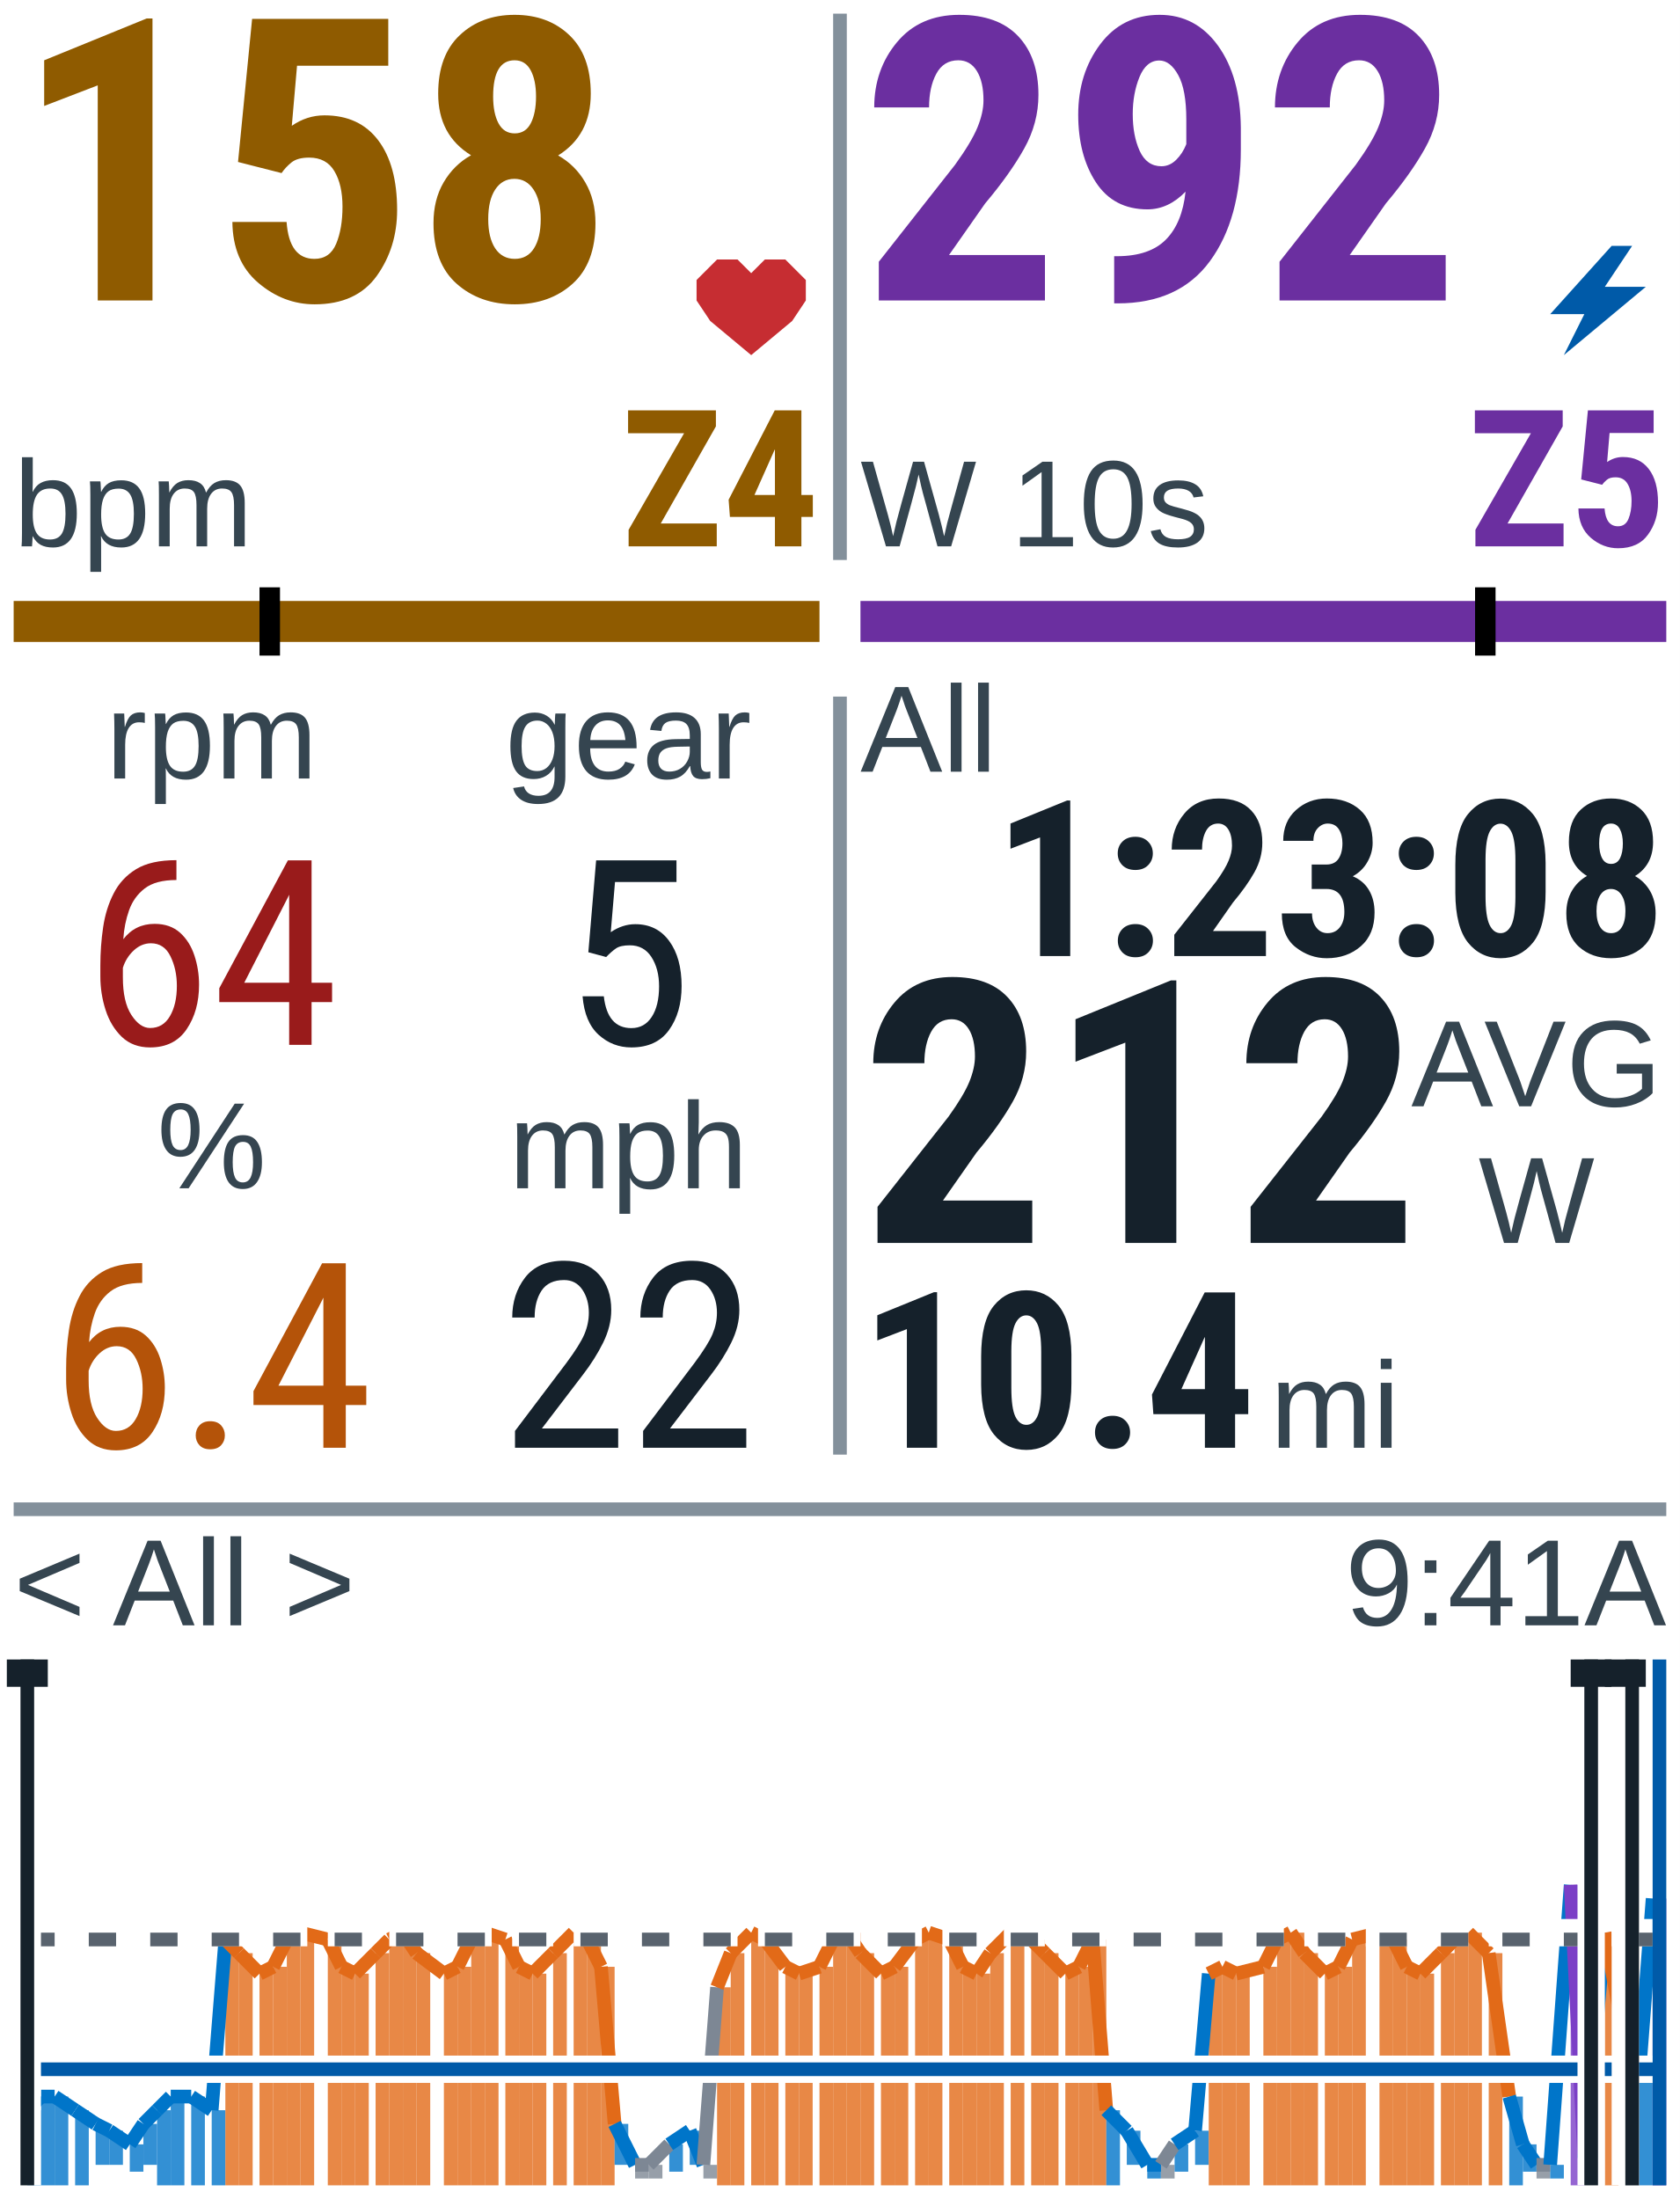
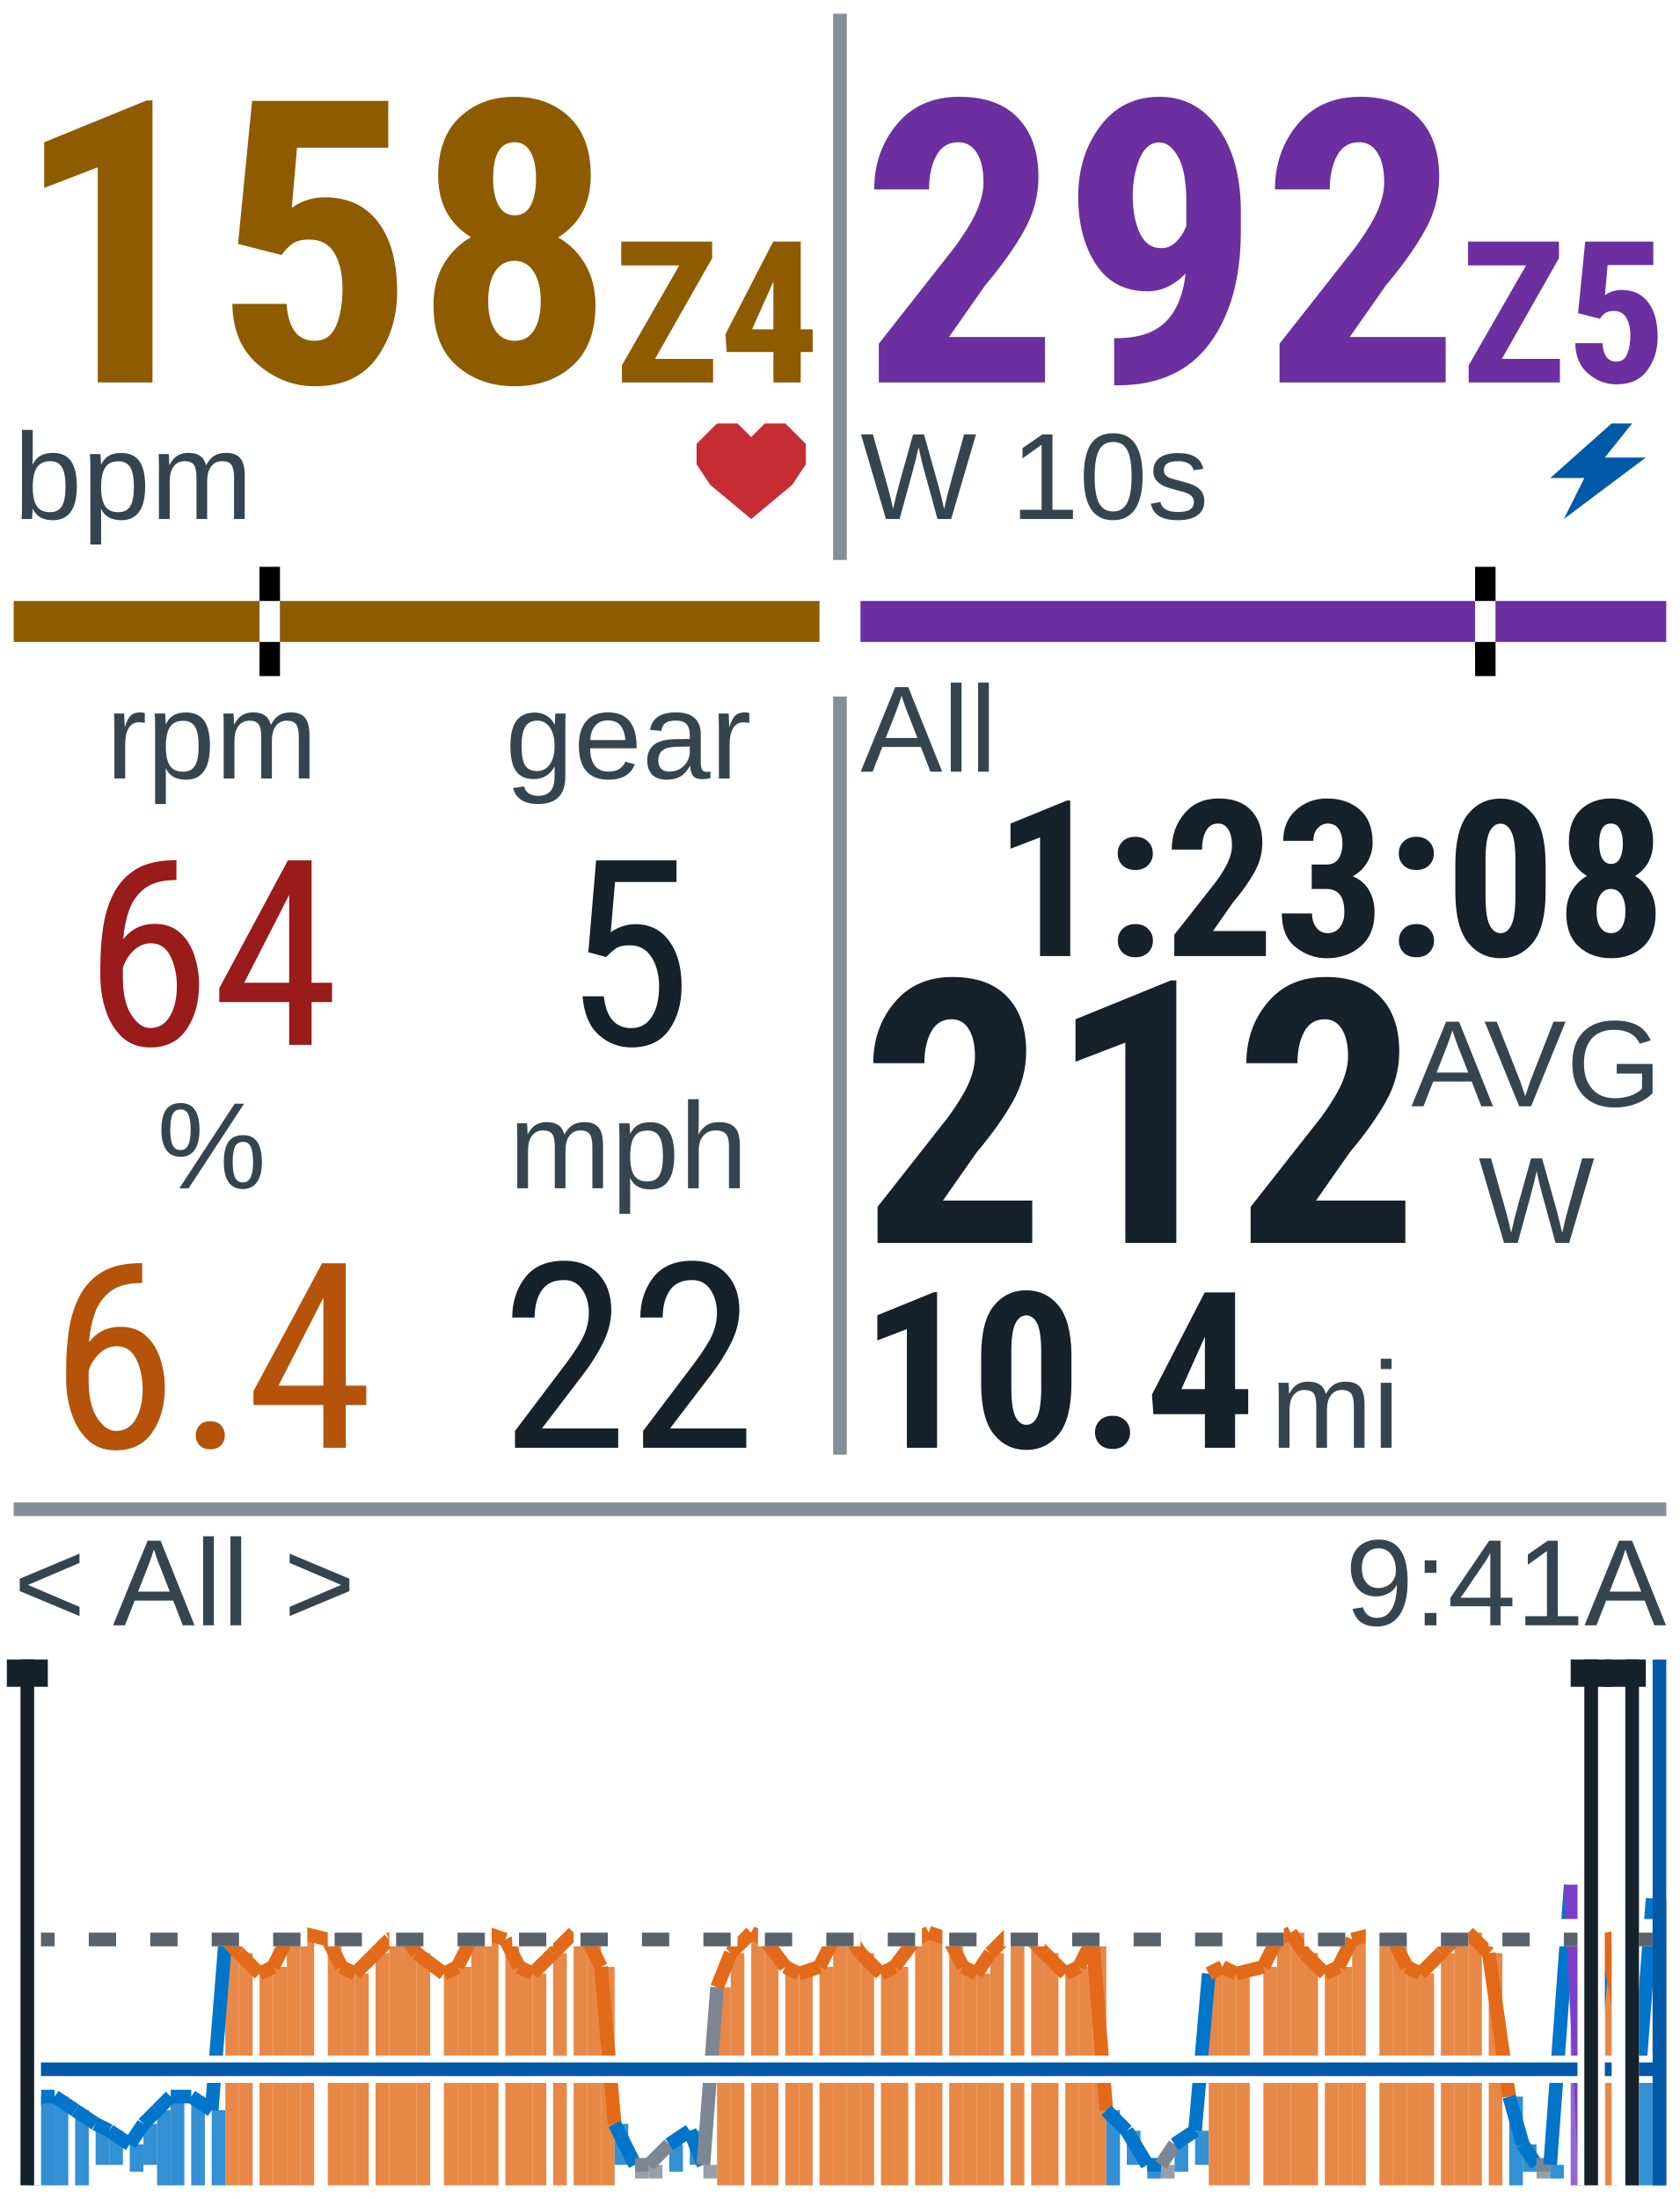
<svg xmlns="http://www.w3.org/2000/svg" width="246" height="322" viewBox="0 0 246 322" shape-rendering="geometricPrecision" text-rendering="geometricPrecision" role="img" aria-labelledby="title desc">
  <rect width="246" height="322" fill="white" />
  <rect x="122" y="2" width="2" height="80" fill="#83909B" />
-   <text x="2" y="44" font-family="'Roboto Condensed', Arial, sans-serif" font-size="58" font-weight="bold" text-anchor="start" fill="#8F5B00">158</text>
-   <text x="2" y="80" font-family="'DejaVu Sans Medium Condensed B', Arial, sans-serif" font-size="18" font-weight="normal" text-anchor="start" fill="#354550">bpm</text>
-   <text x="120" y="80" font-family="'Roboto Condensed', Arial, sans-serif" font-size="28" font-weight="bold" text-anchor="end" fill="#8F5B00">Z4</text>
+   <text x="2" y="56" font-family="'Roboto Condensed', Arial, sans-serif" font-size="58" font-weight="bold" text-anchor="start" fill="#8F5B00">158</text>
+   <text x="2" y="76" font-family="'DejaVu Sans Medium Condensed B', Arial, sans-serif" font-size="18" font-weight="normal" text-anchor="start" fill="#354550">bpm</text>
+   <text x="120" y="56" font-family="'Roboto Condensed', Arial, sans-serif" font-size="29" font-weight="bold" text-anchor="end" fill="#8F5B00">Z4</text>
  <rect x="2" y="88" width="118" height="6" fill="#8F5B00" />
-   <rect x="38" y="86" width="3" height="10" fill="#000000" id="heart-zone-position" />
-   <text x="126" y="44" font-family="'Roboto Condensed', Arial, sans-serif" font-size="58" font-weight="bold" text-anchor="start" fill="#6B2FA0" data-power-group="z6-z7" id="live-power-value">292</text>
-   <text x="126" y="80" font-family="'DejaVu Sans Medium Condensed B', Arial, sans-serif" font-size="18" font-weight="normal" text-anchor="start" fill="#354550" data-metric="live-power-average-window-label" id="live-power-unit">W 10s</text>
-   <text x="244" y="80" font-family="'Roboto Condensed', Arial, sans-serif" font-size="28" font-weight="bold" text-anchor="end" fill="#6B2FA0" data-power-group="z6-z7" id="live-power-zone">Z5</text>
+   <rect x="38" y="83" width="3" height="16" fill="#000000" id="heart-zone-position" />
+   <rect x="38" y="88" width="3" height="6" fill="white" id="heart-zone-position-inverse" />
+   <text x="126" y="56" font-family="'Roboto Condensed', Arial, sans-serif" font-size="58" font-weight="bold" text-anchor="start" fill="#6B2FA0" data-power-group="z6-z7" id="live-power-value">292</text>
+   <text x="126" y="76" font-family="'DejaVu Sans Medium Condensed B', Arial, sans-serif" font-size="18" font-weight="normal" text-anchor="start" fill="#354550" data-metric="live-power-average-window-label" id="live-power-unit">W 10s</text>
+   <text x="244" y="56" font-family="'Roboto Condensed', Arial, sans-serif" font-size="29" font-weight="bold" text-anchor="end" fill="#6B2FA0" data-power-group="z6-z7" id="live-power-zone">Z5</text>
  <rect x="126" y="88" width="118" height="6" fill="#6B2FA0" data-power-group="z6-z7" id="live-power-bar" />
-   <rect x="216" y="86" width="3" height="10" fill="#000000" id="power-zone-position" />
+   <rect x="216" y="83" width="3" height="16" fill="#000000" id="power-zone-position" />
+   <rect x="216" y="88" width="3" height="6" fill="white" id="power-zone-position-inverse" />
  <text x="31" y="153" font-family="'Roboto Condensed', Arial, sans-serif" font-size="38" font-weight="400" text-anchor="middle" fill="#991B1B" data-metric="current-cadence" data-color-rule="lt70-deep-red;gt100-deep-purple;otherwise-neutral">64</text>
  <rect x="122" y="102" width="2" height="111" fill="#83909B" />
  <text x="126" y="113" font-family="'DejaVu Sans Medium Condensed B', Arial, sans-serif" font-size="18" font-weight="normal" text-anchor="start" fill="#354550" id="stats-title">All</text>
  <text x="244" y="140" font-family="'Roboto Condensed', Arial, sans-serif" font-size="32" font-weight="bold" text-anchor="end" fill="#15212B" id="stats-time">1:23:08</text>
  <text x="126" y="182" font-family="'Roboto Condensed', Arial, sans-serif" font-size="54" font-weight="bold" text-anchor="start" fill="#15212B" data-metric="current-lap-average-power" id="stats-power">212</text>
  <rect x="2" y="220" width="242" height="2" fill="#83909B" />
-   <polygon points="110,40 108,38 105,38 102,41 102,44 104,47 110,52 116,47 118,44 118,41 115,38 112,38" fill="#C62D32" />
-   <polygon points="236,36 227,46 232,46 229,52 241,42 235,42 239,36" fill="#005AA8" />
+   <polygon points="110,64 108,62 105,62 102,65 102,68 104,71 110,76 116,71 118,68 118,65 115,62 112,62" fill="#C62D32" />
+   <polygon points="236,62 227,70 232,70 229,76 241,67 235,67 239,62" fill="#005AA8" />
  <text x="92" y="153" font-family="'Roboto Condensed', Arial, sans-serif" font-size="38" font-weight="400" text-anchor="middle" fill="#15212B" data-metric="rear-gear-index">5</text>
  <text x="92" y="174" font-size="18" font-family="'DejaVu Sans Medium Condensed B', Arial, sans-serif" text-anchor="middle" fill="#354550" font-weight="normal">mph</text>
  <text x="92" y="212" font-size="38" font-family="'Roboto Condensed', Arial, sans-serif" text-anchor="middle" fill="#15212B" font-weight="400" data-metric="current-speed-mph">22</text>
  <text x="126" y="212" font-family="'Roboto Condensed', Arial, sans-serif" font-size="32" text-anchor="start" fill="#15212B" font-weight="bold" data-metric="current-lap-distance" id="stats-distance">10.4</text>
  <text x="232" y="238" font-family="'DejaVu Sans Medium Condensed B', Arial, sans-serif" font-size="18" text-anchor="end" fill="#354550" data-metric="local-clock" font-weight="normal">9:41</text>
  <text x="31" y="212" font-family="'Roboto Condensed', Arial, sans-serif" font-size="38" text-anchor="middle" fill="#B45309" data-metric="current-estimated-grade" font-weight="400" data-color-rule="gt15-deep-purple;gt10-deep-red;gt5-orange;otherwise-neutral">6.4</text>
  <text x="2" y="238" font-family="'DejaVu Sans Medium Condensed B', Arial, sans-serif" font-size="18" text-anchor="start" fill="#354550" data-metric="history-window" font-weight="normal" id="chart-range">&lt; All &gt;</text>
  <text x="244" y="238" font-family="'DejaVu Sans Medium Condensed B', Arial, sans-serif" font-size="18" text-anchor="end" fill="#354550" data-metric="clock-half-day" data-am-label="A" data-pm-label="B" font-weight="normal">A</text>
  <text x="225" y="162" font-family="'DejaVu Sans Medium Condensed B', Arial, sans-serif" font-size="18" text-anchor="middle" fill="#354550" font-weight="normal">AVG</text>
  <text x="225" y="182" font-family="'DejaVu Sans Medium Condensed B', Arial, sans-serif" font-size="18" text-anchor="middle" fill="#354550" font-weight="normal">W</text>
  <text x="31" y="114" font-family="'DejaVu Sans Medium Condensed B', Arial, sans-serif" font-size="18" text-anchor="middle" fill="#354550" font-weight="normal">rpm</text>
  <text x="92" y="114" font-family="'DejaVu Sans Medium Condensed B', Arial, sans-serif" font-size="18" text-anchor="middle" fill="#354550" font-weight="normal">gear</text>
  <text x="31" y="174" font-family="'DejaVu Sans Medium Condensed B', Arial, sans-serif" font-size="18" text-anchor="middle" fill="#354550" font-weight="normal">%</text>
  <rect x="4" y="309" width="2" height="11" fill="#0075C9" fill-opacity="0.80" data-zone="Z2" data-watts="169.38" />
  <rect x="6" y="307" width="2" height="13" fill="#0075C9" fill-opacity="0.80" data-zone="Z2" data-watts="175.69" />
  <rect x="8" y="307" width="2" height="13" fill="#0075C9" fill-opacity="0.80" data-zone="Z2" data-watts="176.01" />
  <rect x="11" y="309" width="2" height="11" fill="#0075C9" fill-opacity="0.80" data-zone="Z2" data-watts="170.15" />
  <rect x="14" y="311" width="2" height="6" fill="#0075C9" fill-opacity="0.80" data-zone="Z2" data-watts="161.41" />
  <rect x="16" y="312" width="2" height="5" fill="#0075C9" fill-opacity="0.80" data-zone="Z2" data-watts="154.68" />
  <rect x="19" y="314" width="2" height="4" fill="#0075C9" fill-opacity="0.80" data-zone="Z2" data-watts="153.73" />
  <rect x="21" y="311" width="2" height="6" fill="#0075C9" fill-opacity="0.80" data-zone="Z2" data-watts="159.1" />
  <rect x="23" y="309" width="2" height="11" fill="#0075C9" fill-opacity="0.80" data-zone="Z2" data-watts="167.78" />
  <rect x="25" y="307" width="2" height="13" fill="#0075C9" fill-opacity="0.80" data-zone="Z2" data-watts="174.9" />
  <rect x="28" y="307" width="2" height="13" fill="#0075C9" fill-opacity="0.80" data-zone="Z2" data-watts="176.47" />
  <rect x="31" y="309" width="2" height="11" fill="#0075C9" fill-opacity="0.80" data-zone="Z2" data-watts="171.61" />
  <rect x="33" y="284" width="2" height="36" fill="#E26A18" fill-opacity="0.80" data-zone="Z4" data-watts="246.47" />
  <rect x="35" y="286" width="2" height="34" fill="#E26A18" fill-opacity="0.80" data-zone="Z4" data-watts="242.41" />
  <rect x="38" y="289" width="2" height="31" fill="#E26A18" fill-opacity="0.80" data-zone="Z4" data-watts="234.37" />
  <rect x="40" y="288" width="2" height="32" fill="#E26A18" fill-opacity="0.80" data-zone="Z4" data-watts="235.5" />
  <rect x="42" y="284" width="2" height="36" fill="#E26A18" fill-opacity="0.80" data-zone="Z4" data-watts="244.44" />
  <rect x="44" y="283" width="2" height="37" fill="#E26A18" fill-opacity="0.80" data-zone="Z4" data-watts="250.44" />
  <rect x="48" y="284" width="2" height="36" fill="#E26A18" fill-opacity="0.80" data-zone="Z4" data-watts="246.31" />
  <rect x="50" y="288" width="2" height="32" fill="#E26A18" fill-opacity="0.80" data-zone="Z4" data-watts="237.0" />
  <rect x="52" y="289" width="2" height="31" fill="#E26A18" fill-opacity="0.80" data-zone="Z4" data-watts="233.7" />
  <rect x="55" y="286" width="2" height="34" fill="#E26A18" fill-opacity="0.80" data-zone="Z4" data-watts="240.37" />
  <rect x="57" y="284" width="2" height="36" fill="#E26A18" fill-opacity="0.80" data-zone="Z4" data-watts="249.0" />
  <rect x="59" y="283" width="2" height="37" fill="#E26A18" fill-opacity="0.80" data-zone="Z4" data-watts="249.22" />
  <rect x="61" y="286" width="2" height="34" fill="#E26A18" fill-opacity="0.80" data-zone="Z4" data-watts="240.77" />
  <rect x="65" y="289" width="2" height="31" fill="#E26A18" fill-opacity="0.80" data-zone="Z4" data-watts="233.79" />
  <rect x="67" y="288" width="2" height="32" fill="#E26A18" fill-opacity="0.80" data-zone="Z4" data-watts="236.68" />
  <rect x="69" y="284" width="2" height="36" fill="#E26A18" fill-opacity="0.80" data-zone="Z4" data-watts="245.96" />
  <rect x="71" y="283" width="2" height="37" fill="#E26A18" fill-opacity="0.80" data-zone="Z4" data-watts="250.48" />
  <rect x="74" y="284" width="2" height="36" fill="#E26A18" fill-opacity="0.80" data-zone="Z4" data-watts="244.82" />
  <rect x="76" y="288" width="2" height="32" fill="#E26A18" fill-opacity="0.80" data-zone="Z4" data-watts="235.77" />
  <rect x="78" y="289" width="2" height="31" fill="#E26A18" fill-opacity="0.80" data-zone="Z4" data-watts="234.21" />
  <rect x="81" y="286" width="2" height="34" fill="#E26A18" fill-opacity="0.80" data-zone="Z4" data-watts="242.01" />
  <rect x="84" y="283" width="2" height="37" fill="#E26A18" fill-opacity="0.80" data-zone="Z4" data-watts="249.8" />
  <rect x="86" y="284" width="2" height="36" fill="#E26A18" fill-opacity="0.80" data-zone="Z4" data-watts="248.22" />
  <rect x="88" y="288" width="2" height="32" fill="#E26A18" fill-opacity="0.80" data-zone="Z4" data-watts="239.17" />
  <rect x="90" y="311" width="2" height="6" fill="#0075C9" fill-opacity="0.80" data-zone="Z2" data-watts="162.24" />
  <rect x="93" y="317" width="2" height="2" fill="#7D8794" fill-opacity="0.80" data-zone="Z1" data-watts="136.89" />
  <rect x="95" y="317" width="2" height="2" fill="#7D8794" fill-opacity="0.80" data-zone="Z1" data-watts="134.61" />
  <rect x="98" y="314" width="2" height="4" fill="#0075C9" fill-opacity="0.80" data-zone="Z2" data-watts="153.91" />
  <rect x="101" y="312" width="2" height="5" fill="#0075C9" fill-opacity="0.80" data-zone="Z2" data-watts="154.71" />
  <rect x="103" y="317" width="2" height="2" fill="#7D8794" fill-opacity="0.80" data-zone="Z1" data-watts="135.35" />
  <rect x="105" y="291" width="2" height="29" fill="#E26A18" fill-opacity="0.80" data-zone="Z4" data-watts="226.43" />
  <rect x="107" y="286" width="2" height="34" fill="#E26A18" fill-opacity="0.80" data-zone="Z4" data-watts="243.64" />
  <rect x="110" y="283" width="2" height="37" fill="#E26A18" fill-opacity="0.80" data-zone="Z4" data-watts="250.31" />
  <rect x="112" y="284" width="2" height="36" fill="#E26A18" fill-opacity="0.80" data-zone="Z4" data-watts="246.99" />
  <rect x="115" y="288" width="2" height="32" fill="#E26A18" fill-opacity="0.80" data-zone="Z4" data-watts="237.68" />
  <rect x="117" y="289" width="2" height="31" fill="#E26A18" fill-opacity="0.80" data-zone="Z4" data-watts="233.56" />
  <rect x="120" y="288" width="2" height="32" fill="#E26A18" fill-opacity="0.80" data-zone="Z4" data-watts="239.58" />
  <rect x="122" y="284" width="2" height="36" fill="#E26A18" fill-opacity="0.80" data-zone="Z4" data-watts="248.51" />
  <rect x="124" y="283" width="2" height="37" fill="#E26A18" fill-opacity="0.80" data-zone="Z4" data-watts="249.62" />
  <rect x="126" y="286" width="2" height="34" fill="#E26A18" fill-opacity="0.80" data-zone="Z4" data-watts="241.58" />
  <rect x="129" y="289" width="2" height="31" fill="#E26A18" fill-opacity="0.80" data-zone="Z4" data-watts="234.04" />
  <rect x="131" y="288" width="2" height="32" fill="#E26A18" fill-opacity="0.80" data-zone="Z4" data-watts="236.07" />
  <rect x="134" y="284" width="2" height="36" fill="#E26A18" fill-opacity="0.80" data-zone="Z4" data-watts="245.22" />
  <rect x="136" y="283" width="2" height="37" fill="#E26A18" fill-opacity="0.80" data-zone="Z4" data-watts="250.5" />
  <rect x="139" y="284" width="2" height="36" fill="#E26A18" fill-opacity="0.80" data-zone="Z4" data-watts="245.57" />
  <rect x="141" y="288" width="2" height="32" fill="#E26A18" fill-opacity="0.80" data-zone="Z4" data-watts="236.35" />
  <rect x="143" y="289" width="2" height="31" fill="#E26A18" fill-opacity="0.80" data-zone="Z4" data-watts="233.92" />
  <rect x="145" y="286" width="2" height="34" fill="#E26A18" fill-opacity="0.80" data-zone="Z4" data-watts="241.19" />
  <rect x="148" y="283" width="2" height="37" fill="#E26A18" fill-opacity="0.80" data-zone="Z4" data-watts="249.44" />
  <rect x="151" y="284" width="2" height="36" fill="#E26A18" fill-opacity="0.80" data-zone="Z4" data-watts="248.75" />
  <rect x="153" y="286" width="2" height="34" fill="#E26A18" fill-opacity="0.80" data-zone="Z4" data-watts="239.95" />
  <rect x="156" y="289" width="2" height="31" fill="#E26A18" fill-opacity="0.80" data-zone="Z4" data-watts="233.61" />
  <rect x="158" y="288" width="2" height="32" fill="#E26A18" fill-opacity="0.80" data-zone="Z4" data-watts="237.35" />
  <rect x="160" y="284" width="2" height="36" fill="#E26A18" fill-opacity="0.80" data-zone="Z4" data-watts="246.67" />
  <rect x="162" y="309" width="2" height="11" fill="#0075C9" fill-opacity="0.80" data-zone="Z2" data-watts="166.24" />
  <rect x="165" y="312" width="2" height="5" fill="#0075C9" fill-opacity="0.80" data-zone="Z2" data-watts="158.1" />
  <rect x="168" y="317" width="2" height="2" fill="#0075C9" fill-opacity="0.80" data-zone="Z2" data-watts="141.51" />
  <rect x="170" y="317" width="2" height="2" fill="#7D8794" fill-opacity="0.80" data-zone="Z1" data-watts="132.17" />
  <rect x="172" y="314" width="2" height="4" fill="#0075C9" fill-opacity="0.80" data-zone="Z2" data-watts="149.47" />
  <rect x="175" y="312" width="2" height="5" fill="#0075C9" fill-opacity="0.80" data-zone="Z2" data-watts="157.49" />
  <rect x="177" y="289" width="2" height="31" fill="#E26A18" fill-opacity="0.80" data-zone="Z4" data-watts="230.69" />
  <rect x="179" y="288" width="2" height="32" fill="#E26A18" fill-opacity="0.80" data-zone="Z4" data-watts="238.4" />
  <rect x="181" y="289" width="2" height="31" fill="#E26A18" fill-opacity="0.80" data-zone="Z4" data-watts="233.5" />
  <rect x="185" y="288" width="2" height="32" fill="#E26A18" fill-opacity="0.80" data-zone="Z4" data-watts="238.81" />
  <rect x="187" y="284" width="2" height="36" fill="#E26A18" fill-opacity="0.80" data-zone="Z4" data-watts="247.95" />
  <rect x="189" y="283" width="2" height="37" fill="#E26A18" fill-opacity="0.80" data-zone="Z4" data-watts="249.95" />
  <rect x="191" y="286" width="2" height="34" fill="#E26A18" fill-opacity="0.80" data-zone="Z4" data-watts="242.39" />
  <rect x="194" y="289" width="2" height="31" fill="#E26A18" fill-opacity="0.80" data-zone="Z4" data-watts="234.37" />
  <rect x="196" y="288" width="2" height="32" fill="#E26A18" fill-opacity="0.80" data-zone="Z4" data-watts="235.51" />
  <rect x="198" y="284" width="2" height="36" fill="#E26A18" fill-opacity="0.80" data-zone="Z4" data-watts="244.45" />
  <rect x="202" y="283" width="2" height="37" fill="#E26A18" fill-opacity="0.80" data-zone="Z4" data-watts="250.44" />
  <rect x="204" y="284" width="2" height="36" fill="#E26A18" fill-opacity="0.80" data-zone="Z4" data-watts="246.29" />
  <rect x="206" y="288" width="2" height="32" fill="#E26A18" fill-opacity="0.80" data-zone="Z4" data-watts="236.99" />
  <rect x="208" y="289" width="2" height="31" fill="#E26A18" fill-opacity="0.80" data-zone="Z4" data-watts="233.7" />
  <rect x="211" y="286" width="2" height="34" fill="#E26A18" fill-opacity="0.80" data-zone="Z4" data-watts="240.39" />
  <rect x="213" y="284" width="2" height="36" fill="#E26A18" fill-opacity="0.80" data-zone="Z4" data-watts="249.01" />
  <rect x="215" y="283" width="2" height="37" fill="#E26A18" fill-opacity="0.80" data-zone="Z4" data-watts="249.21" />
  <rect x="218" y="286" width="2" height="34" fill="#E26A18" fill-opacity="0.80" data-zone="Z4" data-watts="240.75" />
  <rect x="221" y="307" width="2" height="13" fill="#0075C9" fill-opacity="0.80" data-zone="Z2" data-watts="174.4" />
  <rect x="223" y="314" width="2" height="4" fill="#0075C9" fill-opacity="0.80" data-zone="Z2" data-watts="150.58" />
  <rect x="225" y="317" width="2" height="2" fill="#7D8794" fill-opacity="0.80" data-zone="Z1" data-watts="132.57" />
  <rect x="227" y="317" width="2" height="2" fill="#0075C9" fill-opacity="0.80" data-zone="Z2" data-watts="140.37" />
  <rect x="230" y="276" width="2" height="44" fill="#7B3FC6" fill-opacity="0.80" data-zone="Z5" data-watts="271.78" />
  <rect x="232" y="316" width="2" height="3" fill="#0075C9" fill-opacity="0.80" data-zone="Z2" data-watts="149.12" />
  <rect x="235" y="283" width="2" height="37" fill="#E26A18" fill-opacity="0.80" data-zone="Z4" data-watts="251.78" />
  <rect x="238" y="299" width="2" height="21" fill="#7D8794" fill-opacity="0.80" data-zone="Z3" data-watts="200.01" />
  <rect x="240" y="304" width="2" height="16" fill="#0075C9" fill-opacity="0.80" data-zone="Z2" data-watts="184.87" />
  <rect x="242" y="278" width="2" height="42" fill="#7B3FC6" fill-opacity="0.80" data-zone="Z5" data-watts="263.39" />
  <polyline points="4,309 6,307" fill="none" stroke="#0075C9" stroke-width="2" />
  <polyline points="6,307 8,307" fill="none" stroke="#0075C9" stroke-width="2" />
  <polyline points="8,307 11,309" fill="none" stroke="#0075C9" stroke-width="2" />
  <polyline points="11,309 14,311" fill="none" stroke="#0075C9" stroke-width="2" />
  <polyline points="14,311 16,312" fill="none" stroke="#0075C9" stroke-width="2" />
  <polyline points="16,312 19,314" fill="none" stroke="#0075C9" stroke-width="2" />
  <polyline points="19,314 21,311" fill="none" stroke="#0075C9" stroke-width="2" />
  <polyline points="21,311 23,309" fill="none" stroke="#0075C9" stroke-width="2" />
  <polyline points="23,309 25,307" fill="none" stroke="#0075C9" stroke-width="2" />
  <polyline points="25,307 28,307" fill="none" stroke="#0075C9" stroke-width="2" />
  <polyline points="28,307 31,309" fill="none" stroke="#0075C9" stroke-width="2" />
  <polyline points="31,309 33,284" fill="none" stroke="#0075C9" stroke-width="2" />
  <polyline points="33,284 35,286" fill="none" stroke="#E26A18" stroke-width="2" />
  <polyline points="35,286 38,289" fill="none" stroke="#E26A18" stroke-width="2" />
  <polyline points="38,289 40,288" fill="none" stroke="#E26A18" stroke-width="2" />
  <polyline points="40,288 42,284" fill="none" stroke="#E26A18" stroke-width="2" />
  <polyline points="42,284 44,283" fill="none" stroke="#E26A18" stroke-width="2" />
  <polyline points="44,283 48,284" fill="none" stroke="#E26A18" stroke-width="2" />
  <polyline points="48,284 50,288" fill="none" stroke="#E26A18" stroke-width="2" />
  <polyline points="50,288 52,289" fill="none" stroke="#E26A18" stroke-width="2" />
  <polyline points="52,289 55,286" fill="none" stroke="#E26A18" stroke-width="2" />
  <polyline points="55,286 57,284" fill="none" stroke="#E26A18" stroke-width="2" />
  <polyline points="57,284 59,283" fill="none" stroke="#E26A18" stroke-width="2" />
  <polyline points="59,283 61,286" fill="none" stroke="#E26A18" stroke-width="2" />
  <polyline points="61,286 65,289" fill="none" stroke="#E26A18" stroke-width="2" />
  <polyline points="65,289 67,288" fill="none" stroke="#E26A18" stroke-width="2" />
  <polyline points="67,288 69,284" fill="none" stroke="#E26A18" stroke-width="2" />
  <polyline points="69,284 71,283" fill="none" stroke="#E26A18" stroke-width="2" />
  <polyline points="71,283 74,284" fill="none" stroke="#E26A18" stroke-width="2" />
  <polyline points="74,284 76,288" fill="none" stroke="#E26A18" stroke-width="2" />
  <polyline points="76,288 78,289" fill="none" stroke="#E26A18" stroke-width="2" />
  <polyline points="78,289 81,286" fill="none" stroke="#E26A18" stroke-width="2" />
  <polyline points="81,286 84,283" fill="none" stroke="#E26A18" stroke-width="2" />
  <polyline points="84,283 86,284" fill="none" stroke="#E26A18" stroke-width="2" />
  <polyline points="86,284 88,288" fill="none" stroke="#E26A18" stroke-width="2" />
  <polyline points="88,288 90,311" fill="none" stroke="#E26A18" stroke-width="2" />
  <polyline points="90,311 93,317" fill="none" stroke="#0075C9" stroke-width="2" />
  <polyline points="93,317 95,317" fill="none" stroke="#7D8794" stroke-width="2" />
  <polyline points="95,317 98,314" fill="none" stroke="#7D8794" stroke-width="2" />
  <polyline points="98,314 101,312" fill="none" stroke="#0075C9" stroke-width="2" />
  <polyline points="101,312 103,317" fill="none" stroke="#0075C9" stroke-width="2" />
  <polyline points="103,317 105,291" fill="none" stroke="#7D8794" stroke-width="2" />
  <polyline points="105,291 107,286" fill="none" stroke="#E26A18" stroke-width="2" />
  <polyline points="107,286 110,283" fill="none" stroke="#E26A18" stroke-width="2" />
  <polyline points="110,283 112,284" fill="none" stroke="#E26A18" stroke-width="2" />
  <polyline points="112,284 115,288" fill="none" stroke="#E26A18" stroke-width="2" />
  <polyline points="115,288 117,289" fill="none" stroke="#E26A18" stroke-width="2" />
  <polyline points="117,289 120,288" fill="none" stroke="#E26A18" stroke-width="2" />
  <polyline points="120,288 122,284" fill="none" stroke="#E26A18" stroke-width="2" />
  <polyline points="122,284 124,283" fill="none" stroke="#E26A18" stroke-width="2" />
  <polyline points="124,283 126,286" fill="none" stroke="#E26A18" stroke-width="2" />
  <polyline points="126,286 129,289" fill="none" stroke="#E26A18" stroke-width="2" />
  <polyline points="129,289 131,288" fill="none" stroke="#E26A18" stroke-width="2" />
  <polyline points="131,288 134,284" fill="none" stroke="#E26A18" stroke-width="2" />
  <polyline points="134,284 136,283" fill="none" stroke="#E26A18" stroke-width="2" />
  <polyline points="136,283 139,284" fill="none" stroke="#E26A18" stroke-width="2" />
  <polyline points="139,284 141,288" fill="none" stroke="#E26A18" stroke-width="2" />
  <polyline points="141,288 143,289" fill="none" stroke="#E26A18" stroke-width="2" />
  <polyline points="143,289 145,286" fill="none" stroke="#E26A18" stroke-width="2" />
  <polyline points="145,286 148,283" fill="none" stroke="#E26A18" stroke-width="2" />
  <polyline points="148,283 151,284" fill="none" stroke="#E26A18" stroke-width="2" />
  <polyline points="151,284 153,286" fill="none" stroke="#E26A18" stroke-width="2" />
  <polyline points="153,286 156,289" fill="none" stroke="#E26A18" stroke-width="2" />
  <polyline points="156,289 158,288" fill="none" stroke="#E26A18" stroke-width="2" />
  <polyline points="158,288 160,284" fill="none" stroke="#E26A18" stroke-width="2" />
  <polyline points="160,284 162,309" fill="none" stroke="#E26A18" stroke-width="2" />
  <polyline points="162,309 165,312" fill="none" stroke="#0075C9" stroke-width="2" />
  <polyline points="165,312 168,317" fill="none" stroke="#0075C9" stroke-width="2" />
  <polyline points="168,317 170,317" fill="none" stroke="#0075C9" stroke-width="2" />
  <polyline points="170,317 172,314" fill="none" stroke="#7D8794" stroke-width="2" />
  <polyline points="172,314 175,312" fill="none" stroke="#0075C9" stroke-width="2" />
  <polyline points="175,312 177,289" fill="none" stroke="#0075C9" stroke-width="2" />
  <polyline points="177,289 179,288" fill="none" stroke="#E26A18" stroke-width="2" />
  <polyline points="179,288 181,289" fill="none" stroke="#E26A18" stroke-width="2" />
  <polyline points="181,289 185,288" fill="none" stroke="#E26A18" stroke-width="2" />
  <polyline points="185,288 187,284" fill="none" stroke="#E26A18" stroke-width="2" />
  <polyline points="187,284 189,283" fill="none" stroke="#E26A18" stroke-width="2" />
  <polyline points="189,283 191,286" fill="none" stroke="#E26A18" stroke-width="2" />
  <polyline points="191,286 194,289" fill="none" stroke="#E26A18" stroke-width="2" />
  <polyline points="194,289 196,288" fill="none" stroke="#E26A18" stroke-width="2" />
  <polyline points="196,288 198,284" fill="none" stroke="#E26A18" stroke-width="2" />
  <polyline points="198,284 202,283" fill="none" stroke="#E26A18" stroke-width="2" />
  <polyline points="202,283 204,284" fill="none" stroke="#E26A18" stroke-width="2" />
  <polyline points="204,284 206,288" fill="none" stroke="#E26A18" stroke-width="2" />
  <polyline points="206,288 208,289" fill="none" stroke="#E26A18" stroke-width="2" />
  <polyline points="208,289 211,286" fill="none" stroke="#E26A18" stroke-width="2" />
  <polyline points="211,286 213,284" fill="none" stroke="#E26A18" stroke-width="2" />
  <polyline points="213,284 215,283" fill="none" stroke="#E26A18" stroke-width="2" />
  <polyline points="215,283 218,286" fill="none" stroke="#E26A18" stroke-width="2" />
  <polyline points="218,286 221,307" fill="none" stroke="#E26A18" stroke-width="2" />
  <polyline points="221,307 223,314" fill="none" stroke="#0075C9" stroke-width="2" />
  <polyline points="223,314 225,317" fill="none" stroke="#0075C9" stroke-width="2" />
  <polyline points="225,317 227,317" fill="none" stroke="#7D8794" stroke-width="2" />
  <polyline points="227,317 230,276" fill="none" stroke="#0075C9" stroke-width="2" />
  <polyline points="230,276 232,316" fill="none" stroke="#7B3FC6" stroke-width="2" />
  <polyline points="232,316 235,283" fill="none" stroke="#0075C9" stroke-width="2" />
  <polyline points="235,283 238,299" fill="none" stroke="#E26A18" stroke-width="2" />
  <polyline points="238,299 240,304" fill="none" stroke="#7D8794" stroke-width="2" />
  <polyline points="240,304 242,278" fill="none" stroke="#0075C9" stroke-width="2" />
  <rect x="3" y="281" width="6" height="4" fill="white" />
  <rect x="4" y="283" width="4" height="2" fill="#59636E" />
  <rect x="12" y="281" width="6" height="4" fill="white" />
  <rect x="13" y="283" width="4" height="2" fill="#59636E" />
  <rect x="21" y="281" width="6" height="4" fill="white" />
  <rect x="22" y="283" width="4" height="2" fill="#59636E" />
  <rect x="30" y="281" width="6" height="4" fill="white" />
  <rect x="31" y="283" width="4" height="2" fill="#59636E" />
  <rect x="39" y="281" width="6" height="4" fill="white" />
  <rect x="40" y="283" width="4" height="2" fill="#59636E" />
  <rect x="48" y="281" width="6" height="4" fill="white" />
  <rect x="49" y="283" width="4" height="2" fill="#59636E" />
  <rect x="57" y="281" width="6" height="4" fill="white" />
  <rect x="58" y="283" width="4" height="2" fill="#59636E" />
  <rect x="66" y="281" width="6" height="4" fill="white" />
  <rect x="67" y="283" width="4" height="2" fill="#59636E" />
  <rect x="75" y="281" width="6" height="4" fill="white" />
  <rect x="76" y="283" width="4" height="2" fill="#59636E" />
  <rect x="84" y="281" width="6" height="4" fill="white" />
  <rect x="85" y="283" width="4" height="2" fill="#59636E" />
  <rect x="93" y="281" width="6" height="4" fill="white" />
  <rect x="94" y="283" width="4" height="2" fill="#59636E" />
  <rect x="102" y="281" width="6" height="4" fill="white" />
  <rect x="103" y="283" width="4" height="2" fill="#59636E" />
  <rect x="111" y="281" width="6" height="4" fill="white" />
  <rect x="112" y="283" width="4" height="2" fill="#59636E" />
  <rect x="120" y="281" width="6" height="4" fill="white" />
  <rect x="121" y="283" width="4" height="2" fill="#59636E" />
  <rect x="129" y="281" width="6" height="4" fill="white" />
  <rect x="130" y="283" width="4" height="2" fill="#59636E" />
  <rect x="138" y="281" width="6" height="4" fill="white" />
  <rect x="139" y="283" width="4" height="2" fill="#59636E" />
  <rect x="147" y="281" width="6" height="4" fill="white" />
  <rect x="148" y="283" width="4" height="2" fill="#59636E" />
  <rect x="156" y="281" width="6" height="4" fill="white" />
  <rect x="157" y="283" width="4" height="2" fill="#59636E" />
  <rect x="165" y="281" width="6" height="4" fill="white" />
  <rect x="166" y="283" width="4" height="2" fill="#59636E" />
  <rect x="174" y="281" width="6" height="4" fill="white" />
  <rect x="175" y="283" width="4" height="2" fill="#59636E" />
  <rect x="182" y="281" width="6" height="4" fill="white" />
  <rect x="184" y="283" width="4" height="2" fill="#59636E" />
  <rect x="191" y="281" width="6" height="4" fill="white" />
  <rect x="193" y="283" width="4" height="2" fill="#59636E" />
  <rect x="200" y="281" width="6" height="4" fill="white" />
  <rect x="202" y="283" width="4" height="2" fill="#59636E" />
  <rect x="209" y="281" width="6" height="4" fill="white" />
  <rect x="211" y="283" width="4" height="2" fill="#59636E" />
  <rect x="218" y="281" width="6" height="4" fill="white" />
  <rect x="220" y="283" width="4" height="2" fill="#59636E" />
  <rect x="227" y="281" width="6" height="4" fill="white" />
  <rect x="229" y="283" width="4" height="2" fill="#59636E" />
  <rect x="236" y="281" width="6" height="4" fill="white" />
  <rect x="238" y="283" width="4" height="2" fill="#59636E" />
  <rect x="4" y="301" width="239" height="4" fill="white" />
  <rect x="4" y="302" width="239" height="2" fill="#005AA8" />
  <rect x="2" y="243" width="4" height="77" fill="white" />
  <rect x="3" y="243" width="2" height="77" fill="#15212B" />
  <rect x="1" y="243" width="6" height="4" fill="#15212B" />
  <rect x="231" y="243" width="4" height="77" fill="white" />
  <rect x="232" y="243" width="2" height="77" fill="#15212B" />
  <rect x="230" y="243" width="6" height="4" fill="#15212B" />
  <rect x="236" y="243" width="4" height="77" fill="white" />
  <rect x="238" y="243" width="2" height="77" fill="#15212B" />
  <rect x="235" y="243" width="6" height="4" fill="#15212B" />
  <rect x="242" y="243" width="2" height="77" fill="#005AA8" />
  <text x="186" y="212" font-family="'DejaVu Sans Medium Condensed B', Arial, sans-serif" font-size="18" fill="#354550">mi</text>
</svg>
